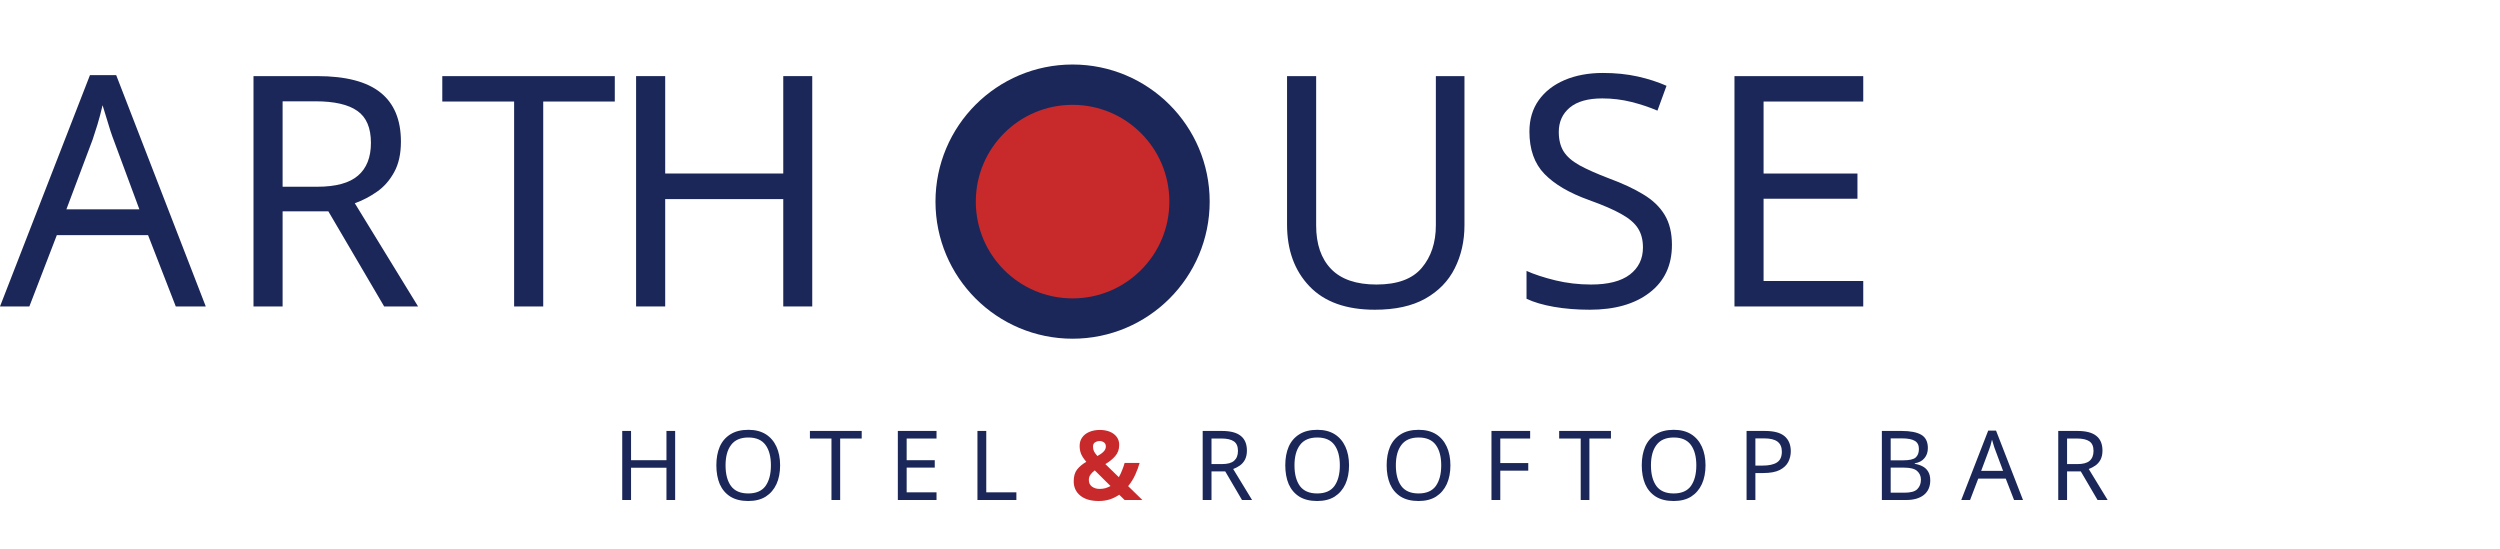
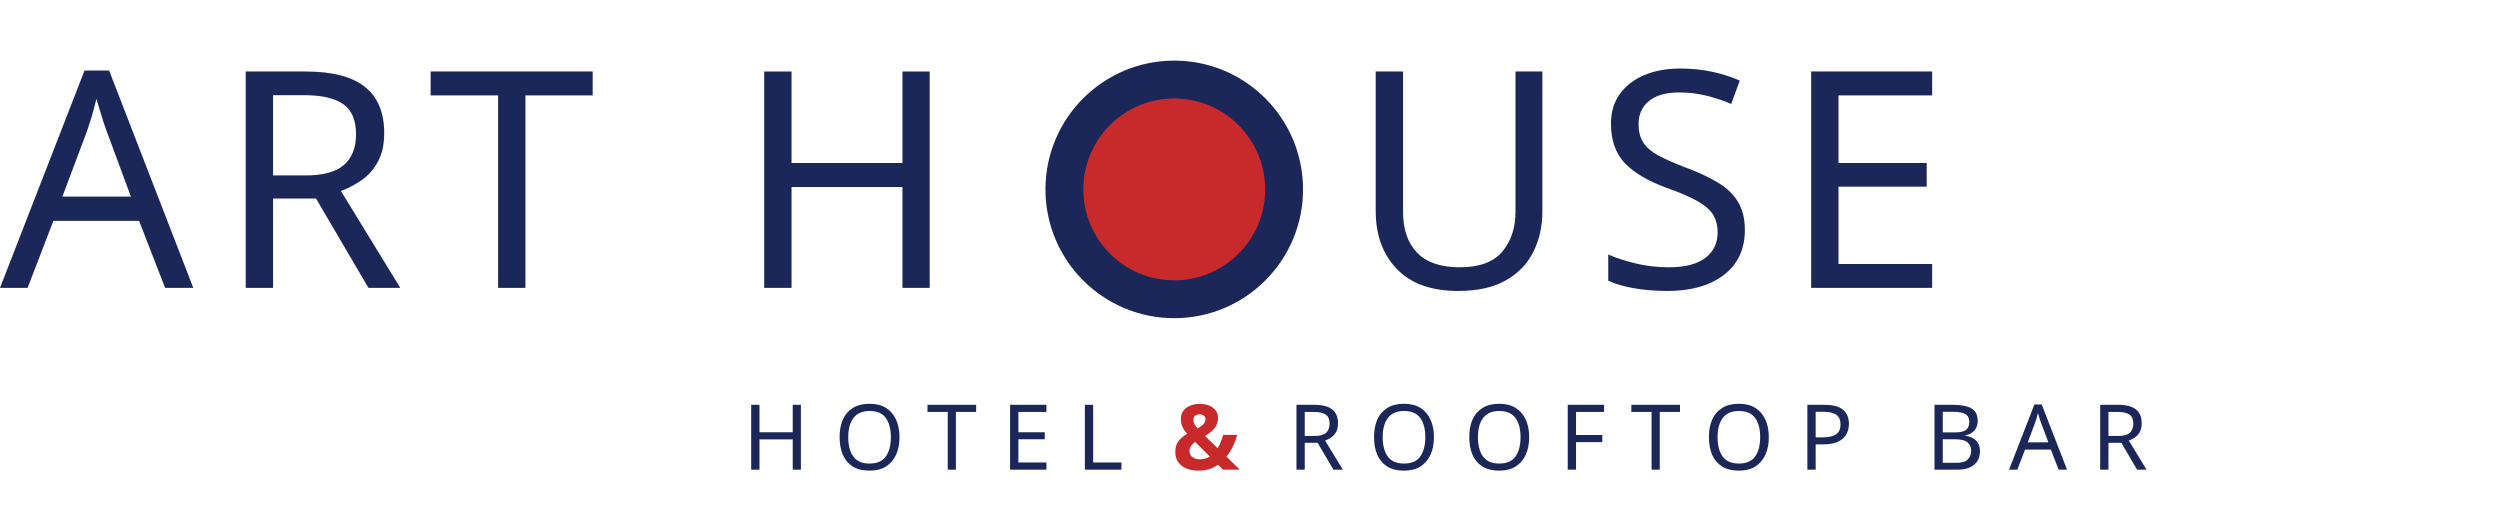
- <svg xmlns="http://www.w3.org/2000/svg" viewBox="0 0 310 68" width="310" height="68" fill="none">
-   <text x="0" y="38" font-family="'Jost', 'Montserrat', 'Futura', 'Outfit', system-ui, sans-serif" font-size="40" font-weight="500" letter-spacing="2" fill="#1B2758">ART</text>
-   <text x="75" y="38" font-family="'Jost', 'Montserrat', 'Futura', 'Outfit', system-ui, sans-serif" font-size="40" font-weight="500" letter-spacing="2" fill="#1B2758">H</text>
-   <circle cx="133" cy="25" r="14.5" fill="#C82A2B" stroke="#1B2758" stroke-width="5" />
-   <text x="156" y="38" font-family="'Jost', 'Montserrat', 'Futura', 'Outfit', system-ui, sans-serif" font-size="40" font-weight="500" letter-spacing="2" fill="#1B2758">USE</text>
-   <text x="76" y="62" font-family="'Jost', 'Montserrat', 'Futura', 'Outfit', system-ui, sans-serif" font-size="12" font-weight="400" letter-spacing="3.2" fill="#1B2758">HOTEL <tspan fill="#C82A2B" font-weight="600">&amp;</tspan> ROOFTOP BAR</text>
+ <svg xmlns="http://www.w3.org/2000/svg" viewBox="0 0 330 68" width="330" height="68" fill="none">
+   <text x="0" y="38" font-family="'Jost', 'Montserrat', 'Futura', 'Outfit', system-ui, sans-serif" font-size="40" font-weight="500" letter-spacing="3" fill="#1B2758">ART</text>
+   <text x="97" y="38" font-family="'Jost', 'Montserrat', 'Futura', 'Outfit', system-ui, sans-serif" font-size="40" font-weight="500" letter-spacing="3" fill="#1B2758">H</text>
+   <circle cx="155" cy="25" r="14.5" fill="#C82A2B" stroke="#1B2758" stroke-width="5" />
+   <text x="178" y="38" font-family="'Jost', 'Montserrat', 'Futura', 'Outfit', system-ui, sans-serif" font-size="40" font-weight="500" letter-spacing="3" fill="#1B2758">USE</text>
+   <text x="98" y="62" font-family="'Jost', 'Montserrat', 'Futura', 'Outfit', system-ui, sans-serif" font-size="12" font-weight="400" letter-spacing="3.2" fill="#1B2758">HOTEL <tspan fill="#C82A2B" font-weight="600">&amp;</tspan> ROOFTOP BAR</text>
</svg>
